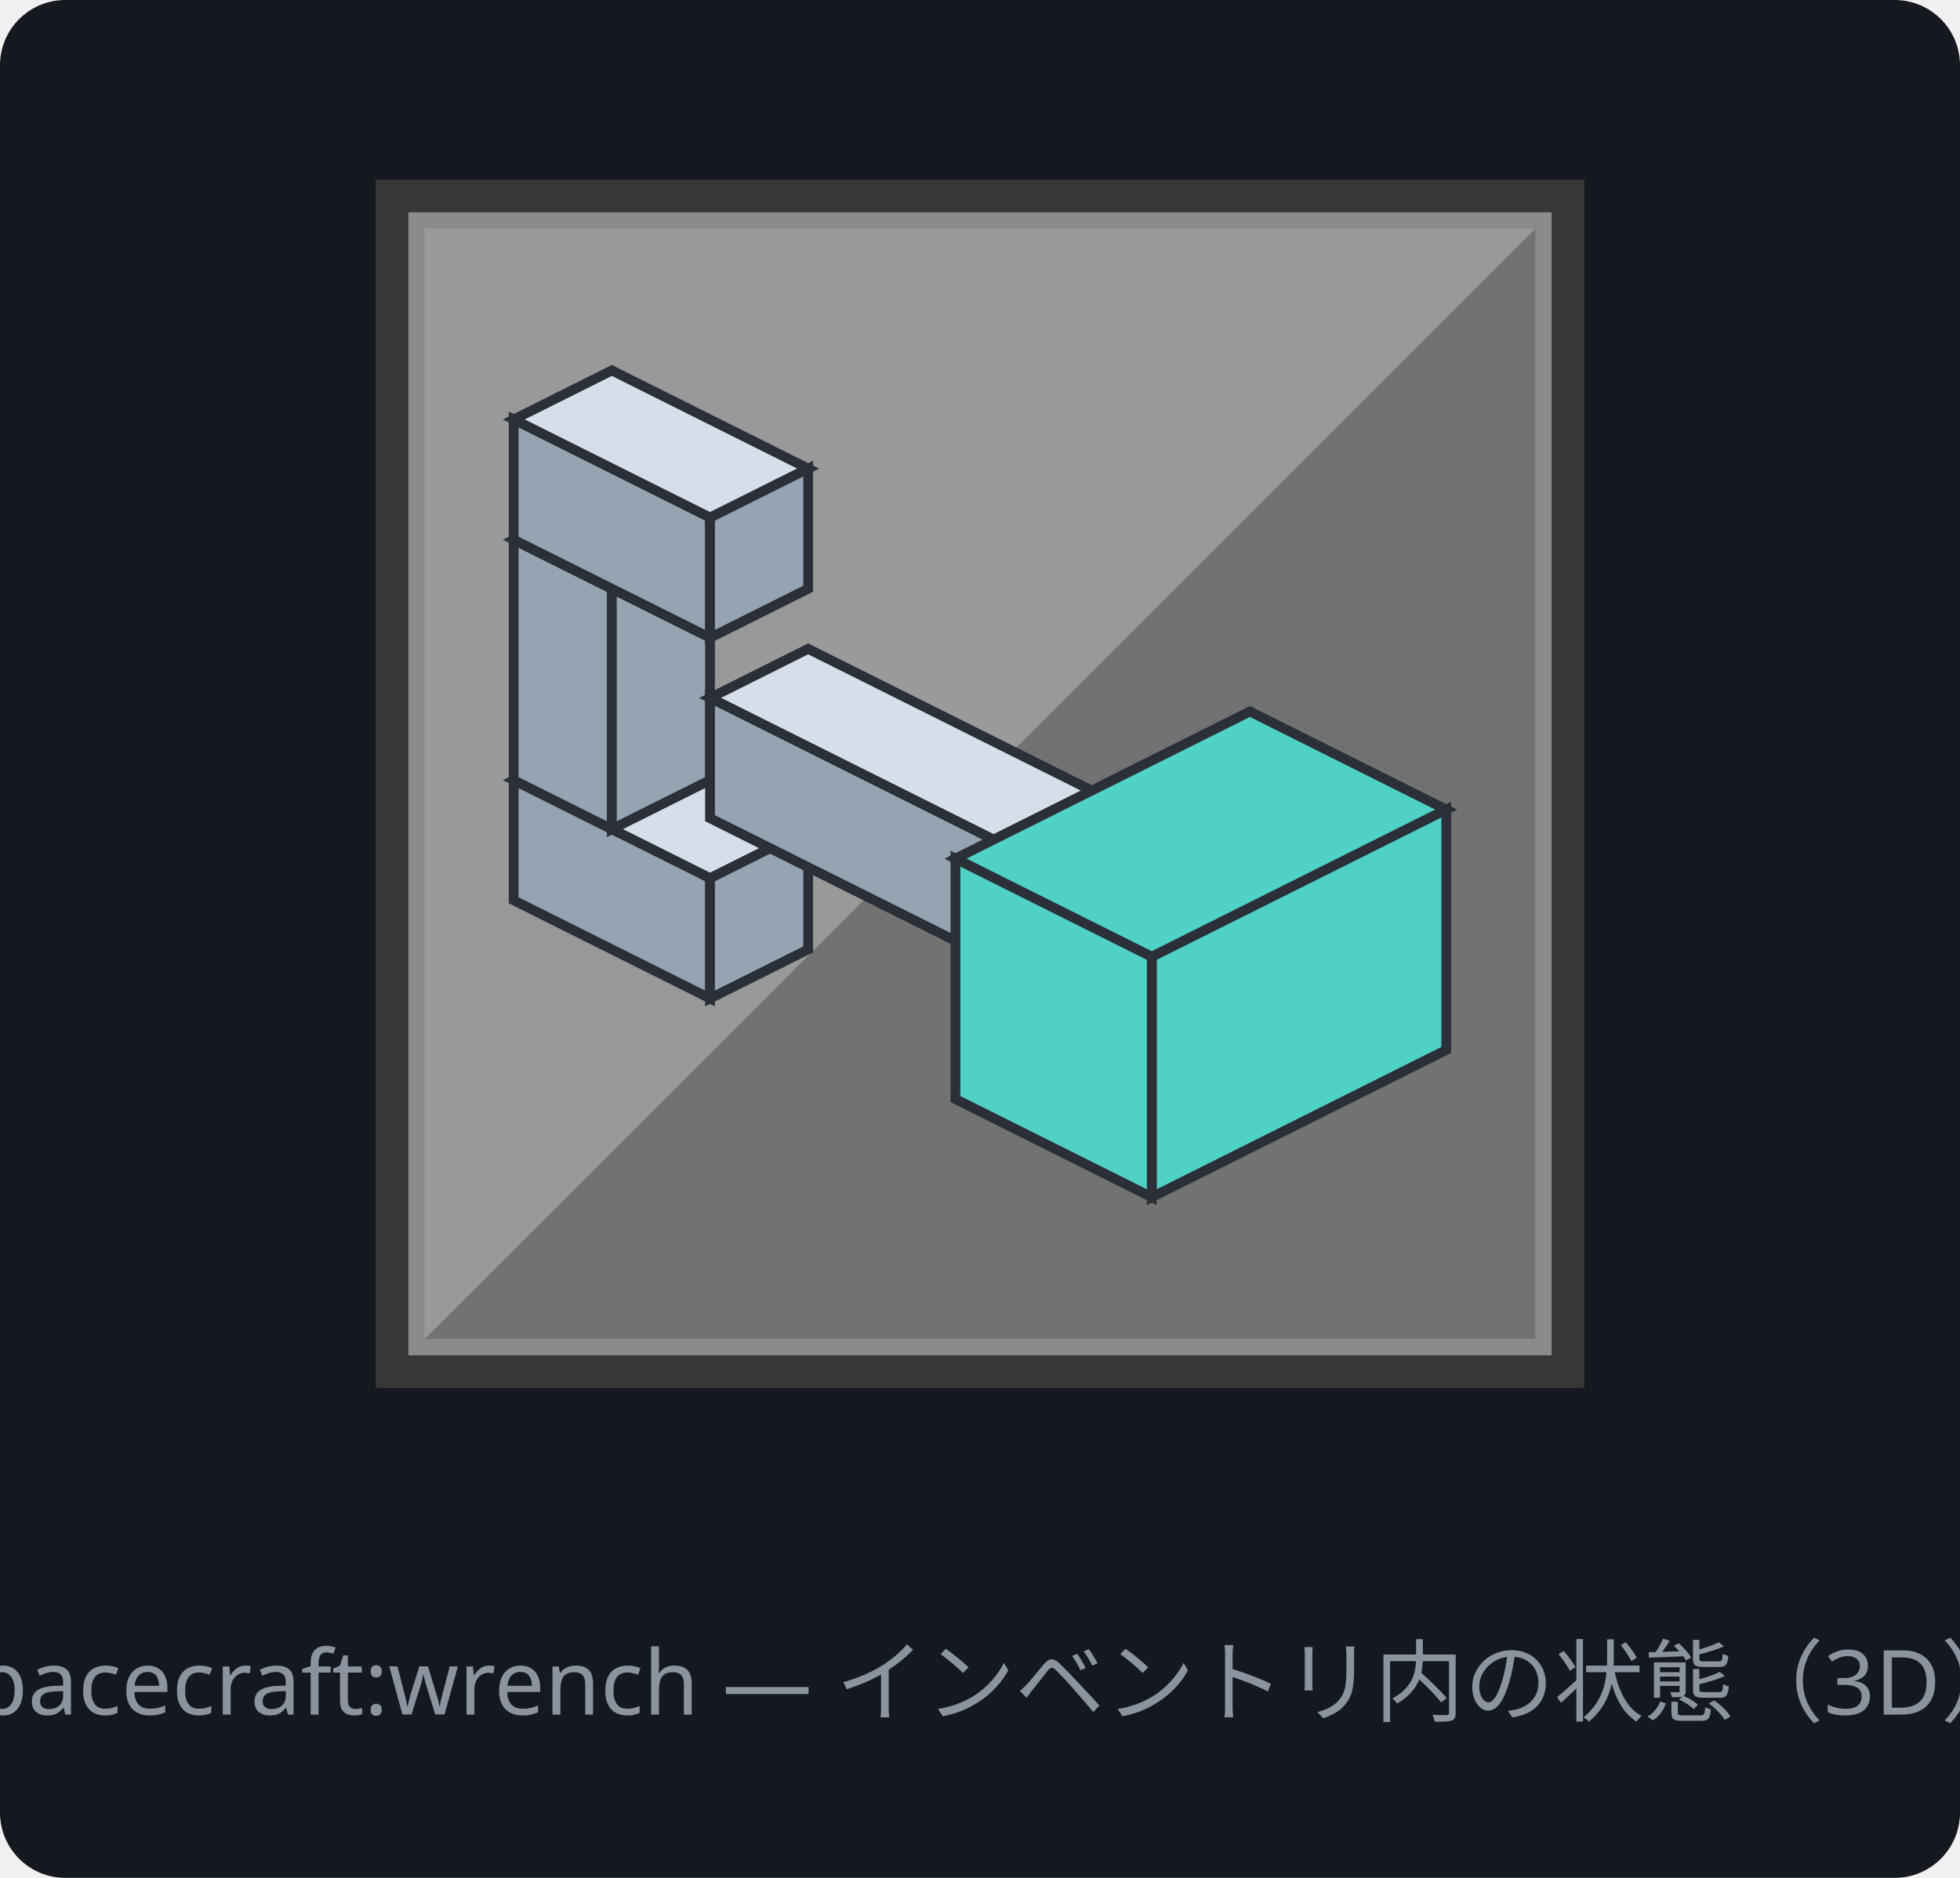
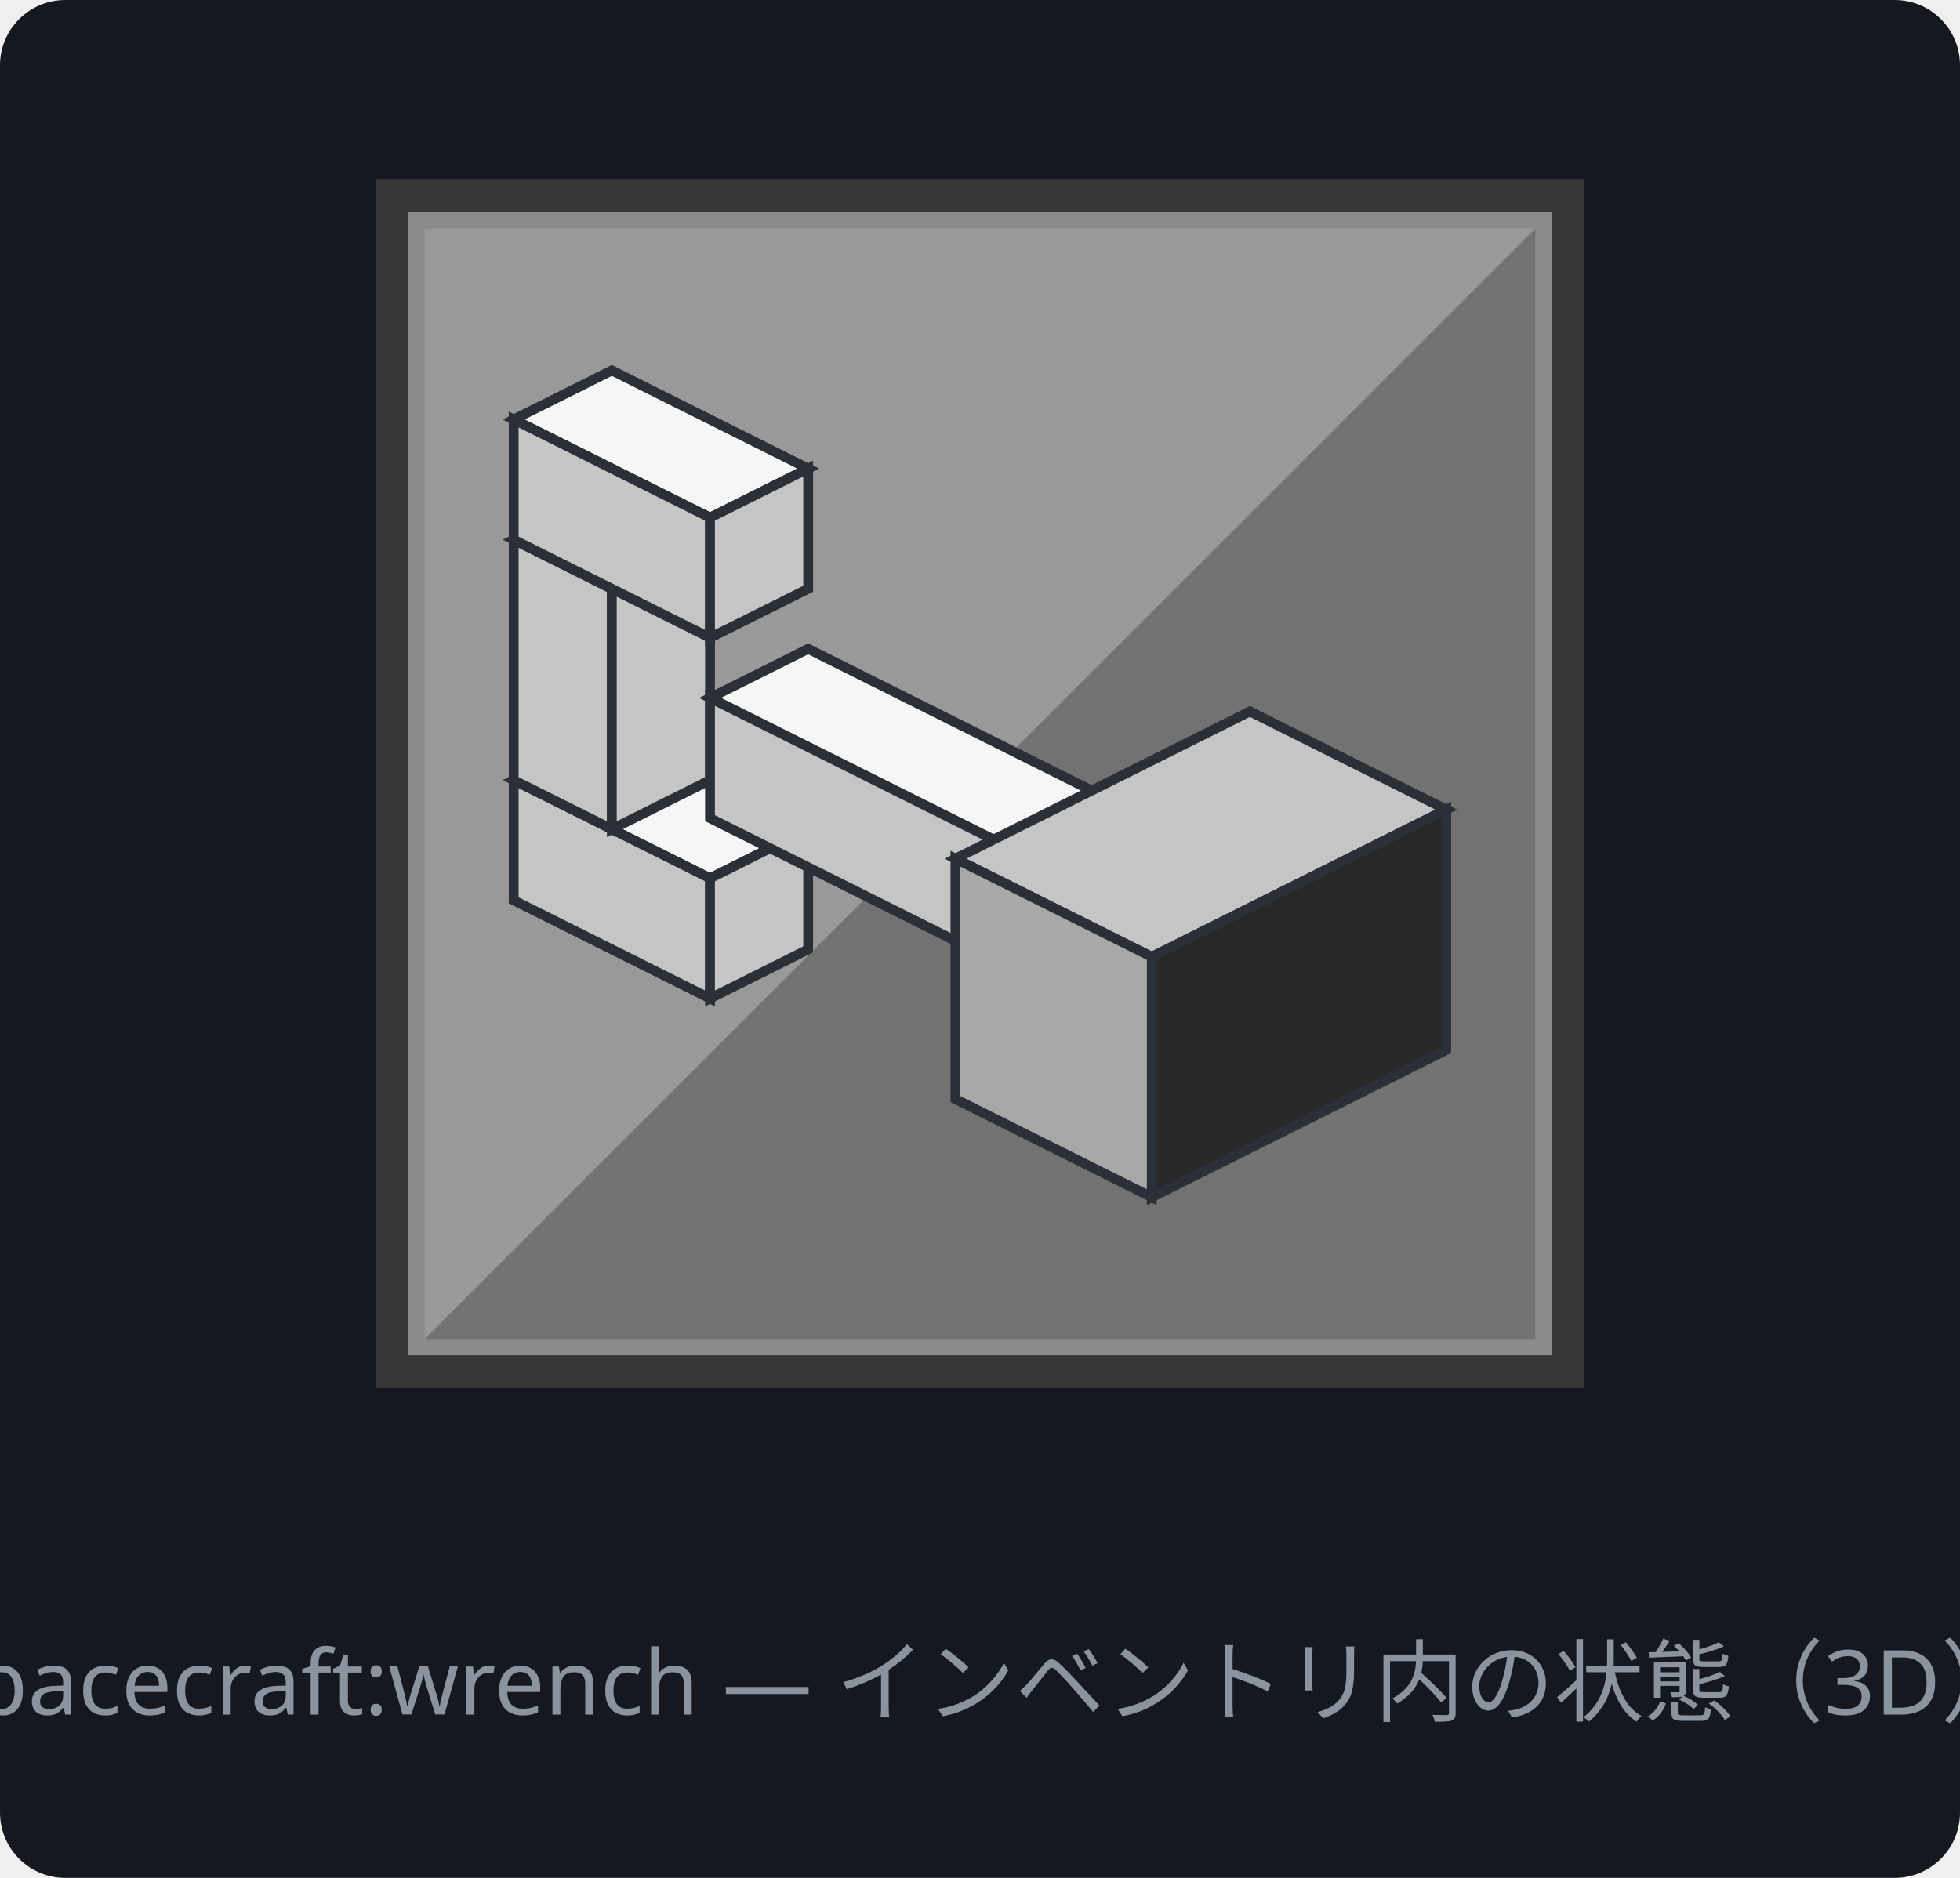
<svg xmlns="http://www.w3.org/2000/svg" width="240" height="230" viewBox="0 0 240 230" role="img" aria-label="spacecraft:wrench — インベントリ内の状態（3D）">
  <rect width="100%" height="100%" fill="#15181e" rx="8" />
  <rect x="48" y="24" width="144" height="144" fill="#8b8b8b" stroke="#373737" stroke-width="4" />
  <path d="M52 28 L188 28 L52 164 Z" fill="#ffffff" opacity="0.12" />
  <path d="M188 28 L188 164 L52 164 Z" fill="#000000" opacity="0.18" />
  <g transform="translate(116.99,101.86)">
-     <polygon points="-42.07,-12.32 -18.03,-0.30 -30.05,5.71 -54.09,-6.31" fill="#d6dfe9" stroke="#2b3038" stroke-width="1.2" />
-     <polygon points="-54.09,8.41 -30.05,20.43 -30.05,5.71 -54.09,-6.31" fill="#96a3b2" stroke="#2b3038" stroke-width="1.2" />
-     <polygon points="-30.05,20.43 -18.03,14.42 -18.03,-0.30 -30.05,5.71" fill="#96a3b2" stroke="#2b3038" stroke-width="1.2" />
-     <polygon points="-54.09,-6.31 -42.07,-0.30 -42.07,-29.75 -54.09,-35.76" fill="#96a3b2" stroke="#2b3038" stroke-width="1.2" />
-     <polygon points="-42.07,-0.30 -30.05,-6.31 -30.05,-35.76 -42.07,-29.75" fill="#96a3b2" stroke="#2b3038" stroke-width="1.2" />
-     <polygon points="-42.07,-41.77 -30.05,-35.76 -42.07,-29.75 -54.09,-35.76" fill="#d6dfe9" stroke="#2b3038" stroke-width="1.2" />
-     <polygon points="-42.07,-56.49 -18.03,-44.47 -30.05,-38.46 -54.09,-50.48" fill="#d6dfe9" stroke="#2b3038" stroke-width="1.2" />
-     <polygon points="-54.09,-35.76 -30.05,-23.74 -30.05,-38.46 -54.09,-50.48" fill="#96a3b2" stroke="#2b3038" stroke-width="1.2" />
-     <polygon points="-30.05,-23.74 -18.03,-29.75 -18.03,-44.47 -30.05,-38.46" fill="#96a3b2" stroke="#2b3038" stroke-width="1.2" />
-     <polygon points="-18.03,-22.39 30.05,1.65 18.03,7.66 -30.05,-16.38" fill="#d6dfe9" stroke="#2b3038" stroke-width="1.2" />
-     <polygon points="-30.05,-1.65 18.03,22.39 18.03,7.66 -30.05,-16.38" fill="#96a3b2" stroke="#2b3038" stroke-width="1.2" />
-     <polygon points="18.03,22.39 30.05,16.38 30.05,1.65 18.03,7.66" fill="#96a3b2" stroke="#2b3038" stroke-width="1.2" />
-     <polygon points="36.06,-14.72 60.10,-2.70 24.04,15.33 -0.00,3.31" fill="#4fd1c5" stroke="#2b3038" stroke-width="1.2" />
-     <polygon points="24.04,44.77 60.10,26.74 60.10,-2.70 24.04,15.33" fill="#4fd1c5" stroke="#2b3038" stroke-width="1.2" />
-     <polygon points="-0.00,32.75 24.04,44.77 24.04,15.33 -0.00,3.31" fill="#4fd1c5" stroke="#2b3038" stroke-width="1.2" />
+     <polygon points="-42.07,-12.32 -18.03,-0.30 -30.05,5.71 -54.09,-6.31" fill="#f6f6f6" stroke="#2b3038" stroke-width="1.2" />
+     <polygon points="-54.09,8.41 -30.05,20.43 -30.05,5.71 -54.09,-6.31" fill="#c5c5c5" stroke="#2b3038" stroke-width="1.2" />
+     <polygon points="-30.05,20.43 -18.03,14.42 -18.03,-0.30 -30.05,5.71" fill="#c5c5c5" stroke="#2b3038" stroke-width="1.2" />
+     <polygon points="-54.09,-6.31 -42.07,-0.30 -42.07,-29.75 -54.09,-35.76" fill="#c5c5c5" stroke="#2b3038" stroke-width="1.2" />
+     <polygon points="-42.07,-0.30 -30.05,-6.31 -30.05,-35.76 -42.07,-29.75" fill="#c5c5c5" stroke="#2b3038" stroke-width="1.2" />
+     <polygon points="-42.07,-41.77 -30.05,-35.76 -42.07,-29.75 -54.09,-35.76" fill="#f6f6f6" stroke="#2b3038" stroke-width="1.2" />
+     <polygon points="-42.07,-56.49 -18.03,-44.47 -30.05,-38.46 -54.09,-50.48" fill="#f6f6f6" stroke="#2b3038" stroke-width="1.2" />
+     <polygon points="-54.09,-35.76 -30.05,-23.74 -30.05,-38.46 -54.09,-50.48" fill="#c5c5c5" stroke="#2b3038" stroke-width="1.2" />
+     <polygon points="-30.05,-23.74 -18.03,-29.75 -18.03,-44.47 -30.05,-38.46" fill="#c5c5c5" stroke="#2b3038" stroke-width="1.2" />
+     <polygon points="-18.03,-22.39 30.05,1.65 18.03,7.66 -30.05,-16.38" fill="#f6f6f6" stroke="#2b3038" stroke-width="1.2" />
+     <polygon points="-30.05,-1.65 18.03,22.39 18.03,7.66 -30.05,-16.38" fill="#c5c5c5" stroke="#2b3038" stroke-width="1.2" />
+     <polygon points="18.03,22.39 30.05,16.38 30.05,1.65 18.03,7.66" fill="#c5c5c5" stroke="#2b3038" stroke-width="1.2" />
+     <polygon points="36.06,-14.72 60.10,-2.70 24.04,15.33 -0.00,3.31" fill="#c5c5c5" stroke="#2b3038" stroke-width="1.2" />
+     <polygon points="24.04,44.77 60.10,26.74 60.10,-2.70 24.04,15.33" fill="#282828" stroke="#2b3038" stroke-width="1.2" />
+     <polygon points="-0.00,32.75 24.04,44.77 24.04,15.33 -0.00,3.31" fill="#a8a8a8" stroke="#2b3038" stroke-width="1.2" />
  </g>
  <text x="120" y="210" fill="#8b949e" font-family="sans-serif" font-size="11" text-anchor="middle">spacecraft:wrench — インベントリ内の状態（3D）</text>
</svg>
